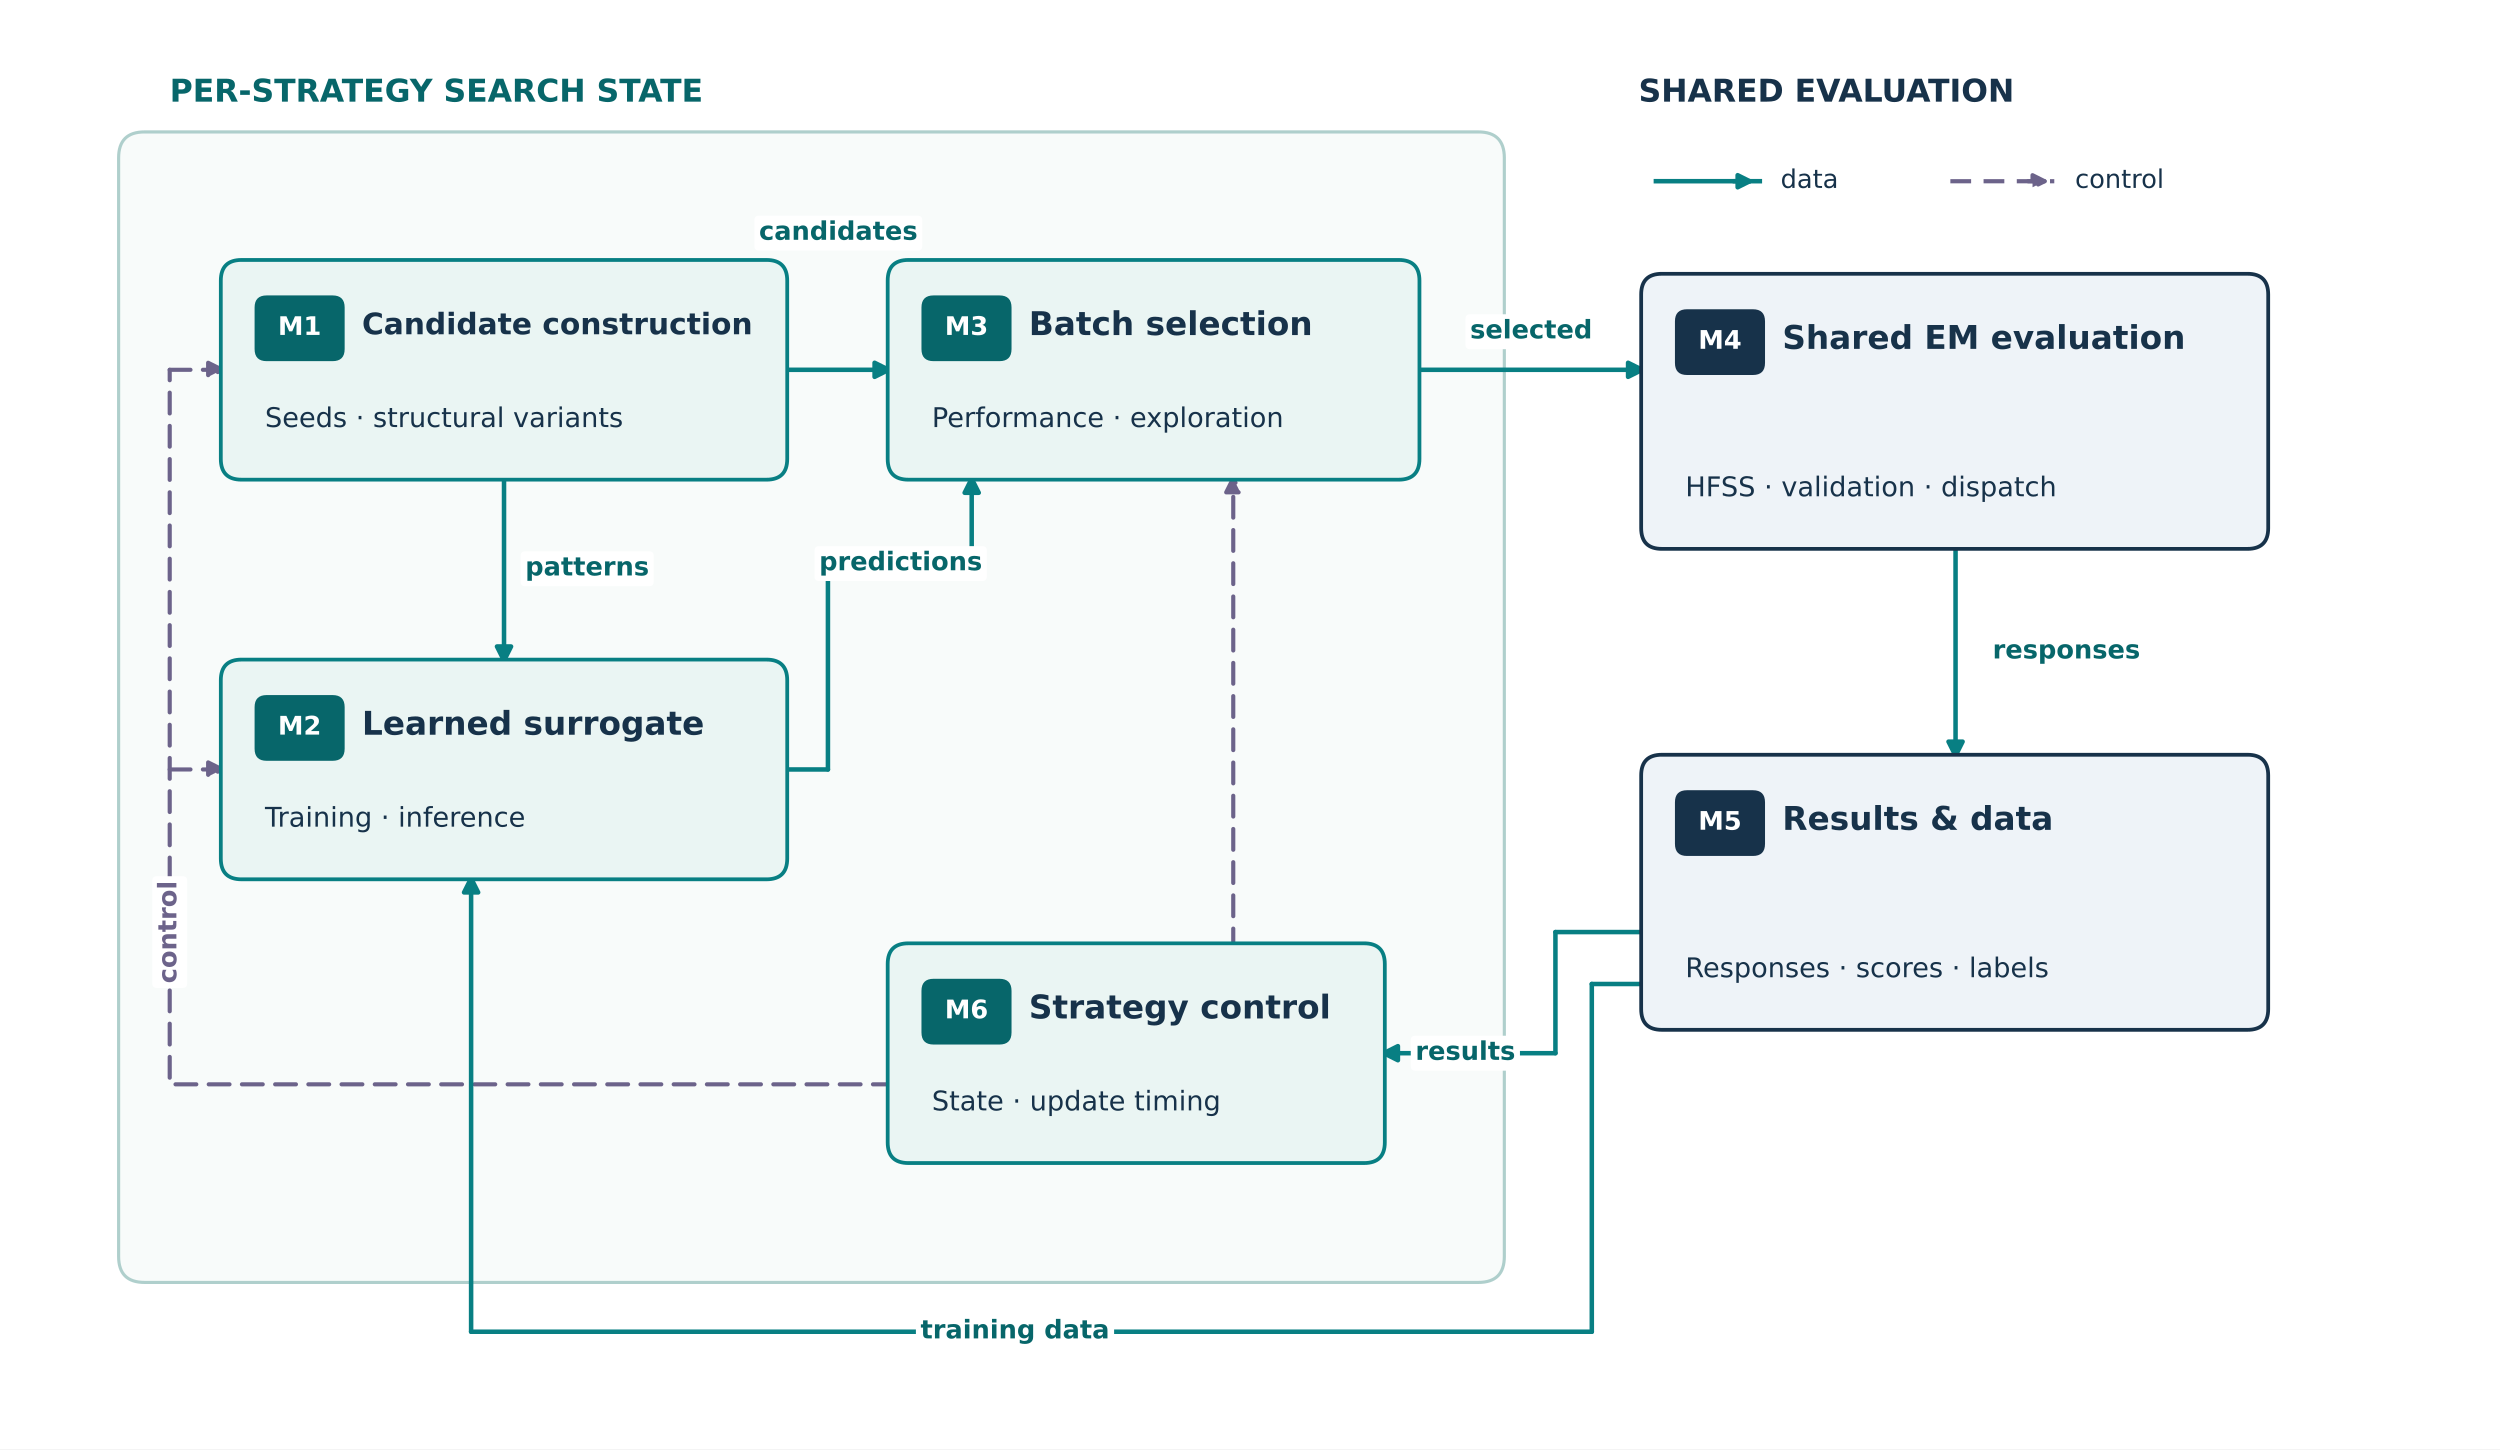
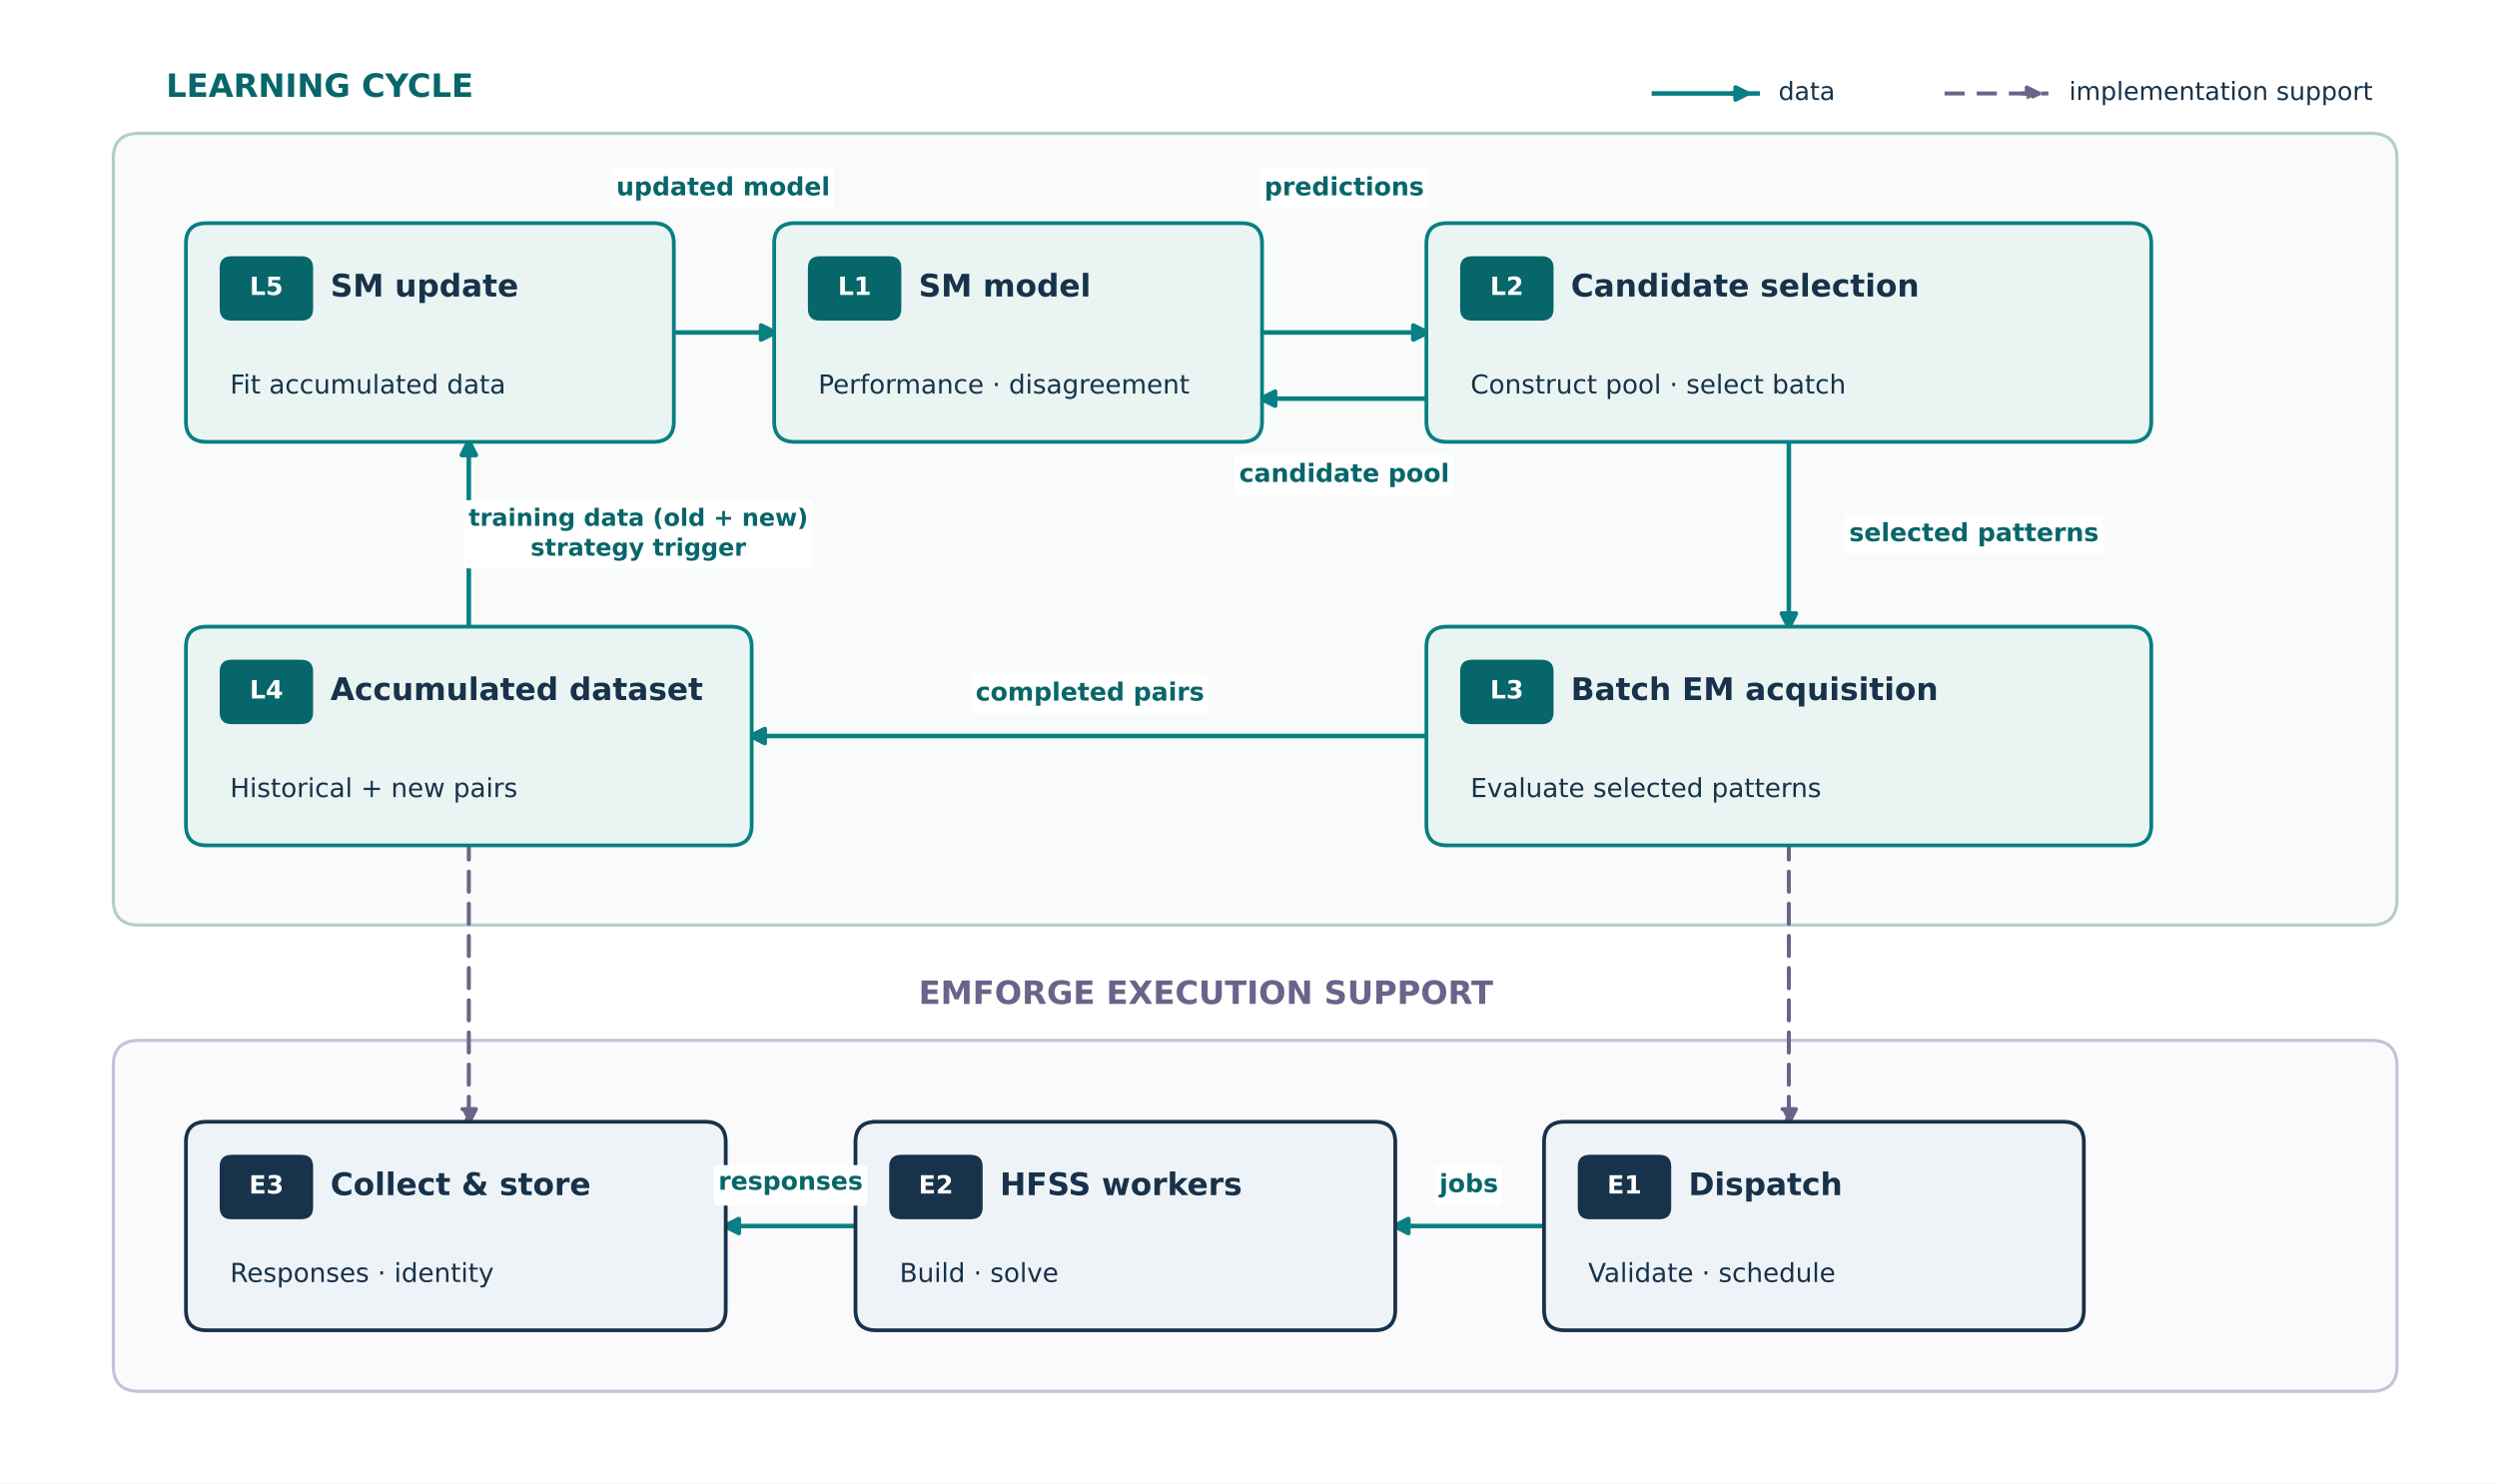
- <svg xmlns="http://www.w3.org/2000/svg" width="993.6pt" height="576pt" viewBox="0 0 993.6 576" version="1.1">
+ <svg xmlns="http://www.w3.org/2000/svg" width="993.6pt" height="590.4pt" viewBox="0 0 993.6 590.4" version="1.1">
  <defs>
    <style type="text/css">*{stroke-linejoin: round; stroke-linecap: butt}</style>
  </defs>
  <g id="figure_1">
    <g id="patch_1">
-       <path d="M 0 576 L 993.6 576 L 993.6 0 L 0 0 z " style="fill: #ffffff" />
+       <path d="M 0 590.4 L 993.6 590.4 L 993.6 0 L 0 0 z " style="fill: #ffffff" />
    </g>
    <g id="axes_1">
      <g id="patch_2">
-         <path d="M 57.469 509.686 L 587.555 509.686 Q 597.881 509.686 597.881 499.372 L 597.881 62.746 Q 597.881 52.432 587.555 52.432 L 57.469 52.432 Q 47.143 52.432 47.143 62.746 L 47.143 499.372 Q 47.143 509.686 57.469 509.686 z " clip-path="url(#pd29ddb6e83)" style="fill: #f8fbfa; stroke: #afcfcc; stroke-width: 1.25; stroke-linejoin: miter" />
+         <path d="M 55.404 368.157 L 943.469 368.157 Q 953.796 368.157 953.796 358.035 L 953.796 63.173 Q 953.796 53.052 943.469 53.052 L 55.404 53.052 Q 45.078 53.052 45.078 63.173 L 45.078 358.035 Q 45.078 368.157 55.404 368.157 z " clip-path="url(#p8c4c33e556)" style="fill: #f8fbfa; stroke: #afcfcc; stroke-width: 1.25; stroke-linejoin: miter" />
+       </g>
+       <g id="patch_3">
+         <path d="M 55.404 553.711 L 943.469 553.711 Q 953.796 553.711 953.796 543.59 L 953.796 424.16 Q 953.796 414.039 943.469 414.039 L 55.404 414.039 Q 45.078 414.039 45.078 424.16 L 45.078 543.59 Q 45.078 553.711 55.404 553.711 z " clip-path="url(#p8c4c33e556)" style="fill: #faf9fc; stroke: #c6c0d8; stroke-width: 1.25; stroke-linejoin: miter" />
+       </g>
+       <g id="patch_4">
+         <path d="M 689.032 37.195 Q 693.227 37.195 695.409 37.195 " clip-path="url(#p8c4c33e556)" style="fill: none; stroke: #087f83; stroke-width: 1.8; stroke-linecap: round" />
+         <path d="M 690.609 34.795 L 695.409 37.195 L 690.609 39.595 z " clip-path="url(#p8c4c33e556)" style="fill: #087f83; stroke: #087f83; stroke-width: 1.8; stroke-linecap: round" />
+       </g>
+       <g id="patch_5">
+         <path d="M 804.687 37.195 Q 808.882 37.195 811.288 37.195 " clip-path="url(#p8c4c33e556)" style="fill: none; stroke-dasharray: 8,4.8; stroke-dashoffset: 0; stroke: #6c638a; stroke-width: 1.6; stroke-linecap: round" />
+         <path d="M 806.488 34.795 L 811.288 37.195 L 806.488 39.595 z " clip-path="url(#p8c4c33e556)" style="fill: #6c638a; stroke-dasharray: 8,4.8; stroke-dashoffset: 0; stroke: #6c638a; stroke-width: 1.6; stroke-linecap: round" />
+       </g>
+       <g id="patch_6">
+         <path d="M 499.781 132.334 Q 534.89 132.334 567.987 132.334 " clip-path="url(#p8c4c33e556)" style="fill: none; stroke: #087f83; stroke-width: 1.8; stroke-linecap: round" />
+         <path d="M 562.387 129.534 L 567.987 132.334 L 562.387 135.134 z " clip-path="url(#p8c4c33e556)" style="fill: #087f83; stroke: #087f83; stroke-width: 1.8; stroke-linecap: round" />
+       </g>
+       <g id="patch_7">
+         <path d="M 570 158.649 Q 534.89 158.649 501.793 158.649 " clip-path="url(#p8c4c33e556)" style="fill: none; stroke: #087f83; stroke-width: 1.8; stroke-linecap: round" />
+         <path d="M 507.393 161.449 L 501.793 158.649 L 507.393 155.849 z " clip-path="url(#p8c4c33e556)" style="fill: #087f83; stroke: #087f83; stroke-width: 1.8; stroke-linecap: round" />
+       </g>
+       <g id="patch_8">
+         <path d="M 711.815 173.493 Q 711.815 212.628 711.815 249.751 " clip-path="url(#p8c4c33e556)" style="fill: none; stroke: #087f83; stroke-width: 1.8; stroke-linecap: round" />
+         <path d="M 714.615 244.151 L 711.815 249.751 L 709.015 244.151 z " clip-path="url(#p8c4c33e556)" style="fill: #087f83; stroke: #087f83; stroke-width: 1.8; stroke-linecap: round" />
+       </g>
+       <g id="patch_9">
+         <path d="M 570 292.923 Q 433.348 292.923 298.709 292.923 " clip-path="url(#p8c4c33e556)" style="fill: none; stroke: #087f83; stroke-width: 1.8; stroke-linecap: round" />
+         <path d="M 304.309 295.723 L 298.709 292.923 L 304.309 290.123 z " clip-path="url(#p8c4c33e556)" style="fill: #087f83; stroke: #087f83; stroke-width: 1.8; stroke-linecap: round" />
+       </g>
+       <g id="patch_10">
+         <path d="M 186.548 251.763 Q 186.548 212.628 186.548 175.506 " clip-path="url(#p8c4c33e556)" style="fill: none; stroke: #087f83; stroke-width: 1.8; stroke-linecap: round" />
+         <path d="M 183.748 181.106 L 186.548 175.506 L 189.348 181.106 z " clip-path="url(#p8c4c33e556)" style="fill: #087f83; stroke: #087f83; stroke-width: 1.8; stroke-linecap: round" />
+       </g>
+       <g id="patch_11">
+         <path d="M 265.717 132.334 Q 288.091 132.334 308.452 132.334 " clip-path="url(#p8c4c33e556)" style="fill: none; stroke: #087f83; stroke-width: 1.8; stroke-linecap: round" />
+         <path d="M 302.852 129.534 L 308.452 132.334 L 302.852 135.134 z " clip-path="url(#p8c4c33e556)" style="fill: #087f83; stroke: #087f83; stroke-width: 1.8; stroke-linecap: round" />
+       </g>
+       <g id="patch_12">
+         <path d="M 616.813 487.923 Q 584.801 487.923 554.802 487.923 " clip-path="url(#p8c4c33e556)" style="fill: none; stroke: #087f83; stroke-width: 1.8; stroke-linecap: round" />
+         <path d="M 560.402 490.723 L 554.802 487.923 L 560.402 485.123 z " clip-path="url(#p8c4c33e556)" style="fill: #087f83; stroke: #087f83; stroke-width: 1.8; stroke-linecap: round" />
+       </g>
+       <g id="patch_13">
+         <path d="M 342.82 487.923 Q 314.595 487.923 288.382 487.923 " clip-path="url(#p8c4c33e556)" style="fill: none; stroke: #087f83; stroke-width: 1.8; stroke-linecap: round" />
+         <path d="M 293.982 490.723 L 288.382 487.923 L 293.982 485.123 z " clip-path="url(#p8c4c33e556)" style="fill: #087f83; stroke: #087f83; stroke-width: 1.8; stroke-linecap: round" />
+       </g>
+       <g id="patch_14">
+         <path d="M 711.815 334.082 Q 711.815 391.435 711.815 446.999 " clip-path="url(#p8c4c33e556)" style="fill: none; stroke-dasharray: 8,4.8; stroke-dashoffset: 0; stroke: #6c638a; stroke-width: 1.6; stroke-linecap: round" />
+         <path d="M 714.615 441.399 L 711.815 446.999 L 709.015 441.399 z " clip-path="url(#p8c4c33e556)" style="fill: #6c638a; stroke-dasharray: 8,4.8; stroke-dashoffset: 0; stroke: #6c638a; stroke-width: 1.6; stroke-linecap: round" />
+       </g>
+       <g id="patch_15">
+         <path d="M 186.548 334.082 Q 186.548 391.435 186.548 446.999 " clip-path="url(#p8c4c33e556)" style="fill: none; stroke-dasharray: 8,4.8; stroke-dashoffset: 0; stroke: #6c638a; stroke-width: 1.6; stroke-linecap: round" />
+         <path d="M 189.348 441.399 L 186.548 446.999 L 183.748 441.399 z " clip-path="url(#p8c4c33e556)" style="fill: #6c638a; stroke-dasharray: 8,4.8; stroke-dashoffset: 0; stroke: #6c638a; stroke-width: 1.6; stroke-linecap: round" />
      </g>
      <g id="line2d_1">
-         <path d="M 355.212 430.956 L 67.451 430.956 L 67.451 146.977 " clip-path="url(#pd29ddb6e83)" style="fill: none; stroke-dasharray: 8.25,4.95; stroke-dashoffset: 0; stroke: #6c638a; stroke-width: 1.65; stroke-linecap: round" />
-       </g>
-       <g id="patch_3">
-         <path d="M 689.032 72.029 Q 693.227 72.029 695.409 72.029 " clip-path="url(#pd29ddb6e83)" style="fill: none; stroke: #087f83; stroke-width: 1.8; stroke-linecap: round" />
-         <path d="M 690.609 69.629 L 695.409 72.029 L 690.609 74.429 z " clip-path="url(#pd29ddb6e83)" style="fill: #087f83; stroke: #087f83; stroke-width: 1.8; stroke-linecap: round" />
-       </g>
-       <g id="patch_4">
-         <path d="M 806.063 72.029 Q 810.258 72.029 812.609 72.029 " clip-path="url(#pd29ddb6e83)" style="fill: none; stroke-dasharray: 8.25,4.95; stroke-dashoffset: 0; stroke: #6c638a; stroke-width: 1.65; stroke-linecap: round" />
-         <path d="M 807.809 69.629 L 812.609 72.029 L 807.809 74.429 z " clip-path="url(#pd29ddb6e83)" style="fill: #6c638a; stroke-dasharray: 8.25,4.95; stroke-dashoffset: 0; stroke: #6c638a; stroke-width: 1.65; stroke-linecap: round" />
-       </g>
-       <g id="patch_5">
-         <path d="M 310.465 146.977 Q 332.838 146.977 353.2 146.977 " clip-path="url(#pd29ddb6e83)" style="fill: none; stroke: #087f83; stroke-width: 1.8; stroke-linecap: round" />
-         <path d="M 347.6 144.177 L 353.2 146.977 L 347.6 149.777 z " clip-path="url(#pd29ddb6e83)" style="fill: #087f83; stroke: #087f83; stroke-width: 1.8; stroke-linecap: round" />
-       </g>
-       <g id="patch_6">
-         <path d="M 200.317 188.233 Q 200.317 226.395 200.317 262.544 " clip-path="url(#pd29ddb6e83)" style="fill: none; stroke: #087f83; stroke-width: 1.8; stroke-linecap: round" />
-         <path d="M 203.117 256.944 L 200.317 262.544 L 197.517 256.944 z " clip-path="url(#pd29ddb6e83)" style="fill: #087f83; stroke: #087f83; stroke-width: 1.8; stroke-linecap: round" />
+         <path d="M 658.118 37.195 L 699.423 37.195 " clip-path="url(#p8c4c33e556)" style="fill: none; stroke: #087f83; stroke-width: 1.8; stroke-linecap: square" />
      </g>
      <g id="line2d_2">
-         <path d="M 310.465 305.813 L 329.052 305.813 " clip-path="url(#pd29ddb6e83)" style="fill: none; stroke: #087f83; stroke-width: 1.8; stroke-linecap: round" />
-       </g>
-       <g id="line2d_3">
-         <path d="M 329.052 305.813 L 329.052 223.988 " clip-path="url(#pd29ddb6e83)" style="fill: none; stroke: #087f83; stroke-width: 1.8; stroke-linecap: round" />
-       </g>
-       <g id="line2d_4">
-         <path d="M 329.052 223.988 L 386.191 223.988 " clip-path="url(#pd29ddb6e83)" style="fill: none; stroke: #087f83; stroke-width: 1.8; stroke-linecap: round" />
-       </g>
-       <g id="patch_7">
-         <path d="M 386.191 223.988 Q 386.191 206.111 386.191 190.246 " clip-path="url(#pd29ddb6e83)" style="fill: none; stroke: #087f83; stroke-width: 1.8; stroke-linecap: round" />
-         <path d="M 383.391 195.846 L 386.191 190.246 L 388.991 195.846 z " clip-path="url(#pd29ddb6e83)" style="fill: #087f83; stroke: #087f83; stroke-width: 1.8; stroke-linecap: round" />
-       </g>
-       <g id="patch_8">
-         <path d="M 561.739 146.977 Q 608.207 146.977 652.663 146.977 " clip-path="url(#pd29ddb6e83)" style="fill: none; stroke: #087f83; stroke-width: 1.8; stroke-linecap: round" />
-         <path d="M 647.063 144.177 L 652.663 146.977 L 647.063 149.777 z " clip-path="url(#pd29ddb6e83)" style="fill: #087f83; stroke: #087f83; stroke-width: 1.8; stroke-linecap: round" />
-       </g>
-       <g id="patch_9">
-         <path d="M 777.215 215.737 Q 777.215 259.056 777.215 300.362 " clip-path="url(#pd29ddb6e83)" style="fill: none; stroke: #087f83; stroke-width: 1.8; stroke-linecap: round" />
-         <path d="M 780.015 294.762 L 777.215 300.362 L 774.415 294.762 z " clip-path="url(#pd29ddb6e83)" style="fill: #087f83; stroke: #087f83; stroke-width: 1.8; stroke-linecap: round" />
-       </g>
-       <g id="line2d_5">
-         <path d="M 654.676 370.447 L 618.19 370.447 " clip-path="url(#pd29ddb6e83)" style="fill: none; stroke: #087f83; stroke-width: 1.8; stroke-linecap: round" />
-       </g>
-       <g id="line2d_6">
-         <path d="M 618.19 370.447 L 618.19 418.579 " clip-path="url(#pd29ddb6e83)" style="fill: none; stroke: #087f83; stroke-width: 1.8; stroke-linecap: round" />
-       </g>
-       <g id="patch_10">
-         <path d="M 618.19 418.579 Q 583.08 418.579 549.983 418.579 " clip-path="url(#pd29ddb6e83)" style="fill: none; stroke: #087f83; stroke-width: 1.8; stroke-linecap: round" />
-         <path d="M 555.583 421.379 L 549.983 418.579 L 555.583 415.779 z " clip-path="url(#pd29ddb6e83)" style="fill: #087f83; stroke: #087f83; stroke-width: 1.8; stroke-linecap: round" />
-       </g>
-       <g id="line2d_7">
-         <path d="M 654.676 391.075 L 632.646 391.075 " clip-path="url(#pd29ddb6e83)" style="fill: none; stroke: #087f83; stroke-width: 1.8; stroke-linecap: round" />
-       </g>
-       <g id="line2d_8">
-         <path d="M 632.646 391.075 L 632.646 529.283 " clip-path="url(#pd29ddb6e83)" style="fill: none; stroke: #087f83; stroke-width: 1.8; stroke-linecap: round" />
-       </g>
-       <g id="line2d_9">
-         <path d="M 632.646 529.283 L 187.237 529.283 " clip-path="url(#pd29ddb6e83)" style="fill: none; stroke: #087f83; stroke-width: 1.8; stroke-linecap: round" />
-       </g>
-       <g id="patch_11">
-         <path d="M 187.237 529.283 Q 187.237 438.176 187.237 349.081 " clip-path="url(#pd29ddb6e83)" style="fill: none; stroke: #087f83; stroke-width: 1.8; stroke-linecap: round" />
-         <path d="M 184.437 354.681 L 187.237 349.081 L 190.037 354.681 z " clip-path="url(#pd29ddb6e83)" style="fill: #087f83; stroke: #087f83; stroke-width: 1.8; stroke-linecap: round" />
-       </g>
-       <g id="patch_12">
-         <path d="M 67.451 146.977 Q 78.81 146.977 88.324 146.977 " clip-path="url(#pd29ddb6e83)" style="fill: none; stroke-dasharray: 8.25,4.95; stroke-dashoffset: 0; stroke: #6c638a; stroke-width: 1.65; stroke-linecap: round" />
-         <path d="M 82.724 144.177 L 88.324 146.977 L 82.724 149.777 z " clip-path="url(#pd29ddb6e83)" style="fill: #6c638a; stroke-dasharray: 8.25,4.95; stroke-dashoffset: 0; stroke: #6c638a; stroke-width: 1.65; stroke-linecap: round" />
-       </g>
-       <g id="patch_13">
-         <path d="M 67.451 305.813 Q 78.81 305.813 88.324 305.813 " clip-path="url(#pd29ddb6e83)" style="fill: none; stroke-dasharray: 8.25,4.95; stroke-dashoffset: 0; stroke: #6c638a; stroke-width: 1.65; stroke-linecap: round" />
-         <path d="M 82.724 303.013 L 88.324 305.813 L 82.724 308.613 z " clip-path="url(#pd29ddb6e83)" style="fill: #6c638a; stroke-dasharray: 8.25,4.95; stroke-dashoffset: 0; stroke: #6c638a; stroke-width: 1.65; stroke-linecap: round" />
-       </g>
-       <g id="patch_14">
-         <path d="M 490.143 377.323 Q 490.143 282.778 490.143 190.078 " clip-path="url(#pd29ddb6e83)" style="fill: none; stroke-dasharray: 8.25,4.95; stroke-dashoffset: 0; stroke: #6c638a; stroke-width: 1.65; stroke-linecap: round" />
-         <path d="M 487.343 195.678 L 490.143 190.078 L 492.943 195.678 z " clip-path="url(#pd29ddb6e83)" style="fill: #6c638a; stroke-dasharray: 8.25,4.95; stroke-dashoffset: 0; stroke: #6c638a; stroke-width: 1.65; stroke-linecap: round" />
-       </g>
-       <g id="line2d_10">
-         <path d="M 658.118 72.029 L 699.423 72.029 " clip-path="url(#pd29ddb6e83)" style="fill: none; stroke: #087f83; stroke-width: 1.8; stroke-linecap: square" />
-       </g>
-       <g id="line2d_11">
-         <path d="M 775.15 72.029 L 816.455 72.029 " clip-path="url(#pd29ddb6e83)" style="fill: none; stroke-dasharray: 8.25,4.95; stroke-dashoffset: 0; stroke: #6c638a; stroke-width: 1.65" />
+         <path d="M 773.773 37.195 L 815.078 37.195 " clip-path="url(#p8c4c33e556)" style="fill: none; stroke-dasharray: 8,4.8; stroke-dashoffset: 0; stroke: #6c638a; stroke-width: 1.6" />
      </g>
      <g id="text_1">
-         <text style="font-weight: 700; font-size: 12.5px; font-family: 'DejaVu Sans'; text-anchor: start; fill: #07666a" x="67.451" y="40.399" transform="rotate(-0 67.45125 40.3992)">PER-STRATEGY SEARCH STATE</text>
+         <text style="font-weight: 700; font-size: 12.8px; font-family: 'DejaVu Sans'; text-anchor: start; fill: #07666a" x="66.074" y="38.545" transform="rotate(-0 66.0744 38.54469)">LEARNING CYCLE</text>
+       </g>
+       <g id="patch_16">
+         <path d="M 82.252 175.855 L 259.865 175.855 Q 268.127 175.855 268.127 167.758 L 268.127 96.91 Q 268.127 88.813 259.865 88.813 L 82.252 88.813 Q 73.991 88.813 73.991 96.91 L 73.991 167.758 Q 73.991 175.855 82.252 175.855 z " clip-path="url(#p8c4c33e556)" style="fill: #eaf5f3; stroke: #087f83; stroke-width: 1.5; stroke-linejoin: miter" />
+       </g>
+       <g id="patch_17">
+         <path d="M 316.316 175.855 L 493.929 175.855 Q 502.19 175.855 502.19 167.758 L 502.19 96.91 Q 502.19 88.813 493.929 88.813 L 316.316 88.813 Q 308.055 88.813 308.055 96.91 L 308.055 167.758 Q 308.055 175.855 316.316 175.855 z " clip-path="url(#p8c4c33e556)" style="fill: #eaf5f3; stroke: #087f83; stroke-width: 1.5; stroke-linejoin: miter" />
+       </g>
+       <g id="patch_18">
+         <path d="M 575.852 175.855 L 847.779 175.855 Q 856.04 175.855 856.04 167.758 L 856.04 96.91 Q 856.04 88.813 847.779 88.813 L 575.852 88.813 Q 567.59 88.813 567.59 96.91 L 567.59 167.758 Q 567.59 175.855 575.852 175.855 z " clip-path="url(#p8c4c33e556)" style="fill: #eaf5f3; stroke: #087f83; stroke-width: 1.5; stroke-linejoin: miter" />
+       </g>
+       <g id="patch_19">
+         <path d="M 575.852 336.444 L 847.779 336.444 Q 856.04 336.444 856.04 328.347 L 856.04 257.499 Q 856.04 249.402 847.779 249.402 L 575.852 249.402 Q 567.59 249.402 567.59 257.499 L 567.59 328.347 Q 567.59 336.444 575.852 336.444 z " clip-path="url(#p8c4c33e556)" style="fill: #eaf5f3; stroke: #087f83; stroke-width: 1.5; stroke-linejoin: miter" />
+       </g>
+       <g id="patch_20">
+         <path d="M 82.252 336.444 L 290.844 336.444 Q 299.106 336.444 299.106 328.347 L 299.106 257.499 Q 299.106 249.402 290.844 249.402 L 82.252 249.402 Q 73.991 249.402 73.991 257.499 L 73.991 328.347 Q 73.991 336.444 82.252 336.444 z " clip-path="url(#p8c4c33e556)" style="fill: #eaf5f3; stroke: #087f83; stroke-width: 1.5; stroke-linejoin: miter" />
      </g>
      <g id="text_2">
-         <text style="font-weight: 700; font-size: 12.5px; font-family: 'DejaVu Sans'; text-anchor: start; fill: #17324a" x="651.234" y="40.399" transform="rotate(-0 651.2338 40.3992)">SHARED EVALUATION</text>
-       </g>
-       <g id="patch_15">
-         <path d="M 96.021 190.64 L 304.613 190.64 Q 312.874 190.64 312.874 182.389 L 312.874 111.566 Q 312.874 103.315 304.613 103.315 L 96.021 103.315 Q 87.76 103.315 87.76 111.566 L 87.76 182.389 Q 87.76 190.64 96.021 190.64 z " clip-path="url(#pd29ddb6e83)" style="fill: #eaf5f3; stroke: #087f83; stroke-width: 1.5; stroke-linejoin: miter" />
-       </g>
-       <g id="patch_16">
-         <path d="M 96.021 349.475 L 304.613 349.475 Q 312.874 349.475 312.874 341.224 L 312.874 270.401 Q 312.874 262.15 304.613 262.15 L 96.021 262.15 Q 87.76 262.15 87.76 270.401 L 87.76 341.224 Q 87.76 349.475 96.021 349.475 z " clip-path="url(#pd29ddb6e83)" style="fill: #eaf5f3; stroke: #087f83; stroke-width: 1.5; stroke-linejoin: miter" />
-       </g>
-       <g id="patch_17">
-         <path d="M 361.064 190.64 L 555.887 190.64 Q 564.148 190.64 564.148 182.389 L 564.148 111.566 Q 564.148 103.315 555.887 103.315 L 361.064 103.315 Q 352.803 103.315 352.803 111.566 L 352.803 182.389 Q 352.803 190.64 361.064 190.64 z " clip-path="url(#pd29ddb6e83)" style="fill: #eaf5f3; stroke: #087f83; stroke-width: 1.5; stroke-linejoin: miter" />
-       </g>
-       <g id="patch_18">
-         <path d="M 361.064 462.242 L 542.119 462.242 Q 550.38 462.242 550.38 453.991 L 550.38 383.168 Q 550.38 374.917 542.119 374.917 L 361.064 374.917 Q 352.803 374.917 352.803 383.168 L 352.803 453.991 Q 352.803 462.242 361.064 462.242 z " clip-path="url(#pd29ddb6e83)" style="fill: #eaf5f3; stroke: #087f83; stroke-width: 1.5; stroke-linejoin: miter" />
-       </g>
-       <g id="patch_19">
-         <path d="M 660.528 218.144 L 893.214 218.144 Q 901.476 218.144 901.476 209.893 L 901.476 117.067 Q 901.476 108.815 893.214 108.815 L 660.528 108.815 Q 652.266 108.815 652.266 117.067 L 652.266 209.893 Q 652.266 218.144 660.528 218.144 z " clip-path="url(#pd29ddb6e83)" style="fill: #eef3f8; stroke: #17324a; stroke-width: 1.5; stroke-linejoin: miter" />
-       </g>
-       <g id="patch_20">
-         <path d="M 660.528 409.297 L 893.214 409.297 Q 901.476 409.297 901.476 401.045 L 901.476 308.219 Q 901.476 299.968 893.214 299.968 L 660.528 299.968 Q 652.266 299.968 652.266 308.219 L 652.266 401.045 Q 652.266 409.297 660.528 409.297 z " clip-path="url(#pd29ddb6e83)" style="fill: #eef3f8; stroke: #17324a; stroke-width: 1.5; stroke-linejoin: miter" />
+         <text style="font-weight: 700; font-size: 12.8px; font-family: 'DejaVu Sans'; text-anchor: start; fill: #6c638a" x="365.538" y="399.532" transform="rotate(-0 365.5383 399.5321)">EMFORGE EXECUTION SUPPORT</text>
+       </g>
+       <g id="patch_21">
+         <path d="M 622.664 529.42 L 820.93 529.42 Q 829.191 529.42 829.191 521.323 L 829.191 454.524 Q 829.191 446.427 820.93 446.427 L 622.664 446.427 Q 614.403 446.427 614.403 454.524 L 614.403 521.323 Q 614.403 529.42 622.664 529.42 z " clip-path="url(#p8c4c33e556)" style="fill: #eef3f8; stroke: #17324a; stroke-width: 1.5; stroke-linejoin: miter" />
+       </g>
+       <g id="patch_22">
+         <path d="M 348.672 529.42 L 546.938 529.42 Q 555.199 529.42 555.199 521.323 L 555.199 454.524 Q 555.199 446.427 546.938 446.427 L 348.672 446.427 Q 340.411 446.427 340.411 454.524 L 340.411 521.323 Q 340.411 529.42 348.672 529.42 z " clip-path="url(#p8c4c33e556)" style="fill: #eef3f8; stroke: #17324a; stroke-width: 1.5; stroke-linejoin: miter" />
+       </g>
+       <g id="patch_23">
+         <path d="M 82.252 529.42 L 280.518 529.42 Q 288.779 529.42 288.779 521.323 L 288.779 454.524 Q 288.779 446.427 280.518 446.427 L 82.252 446.427 Q 73.991 446.427 73.991 454.524 L 73.991 521.323 Q 73.991 529.42 82.252 529.42 z " clip-path="url(#p8c4c33e556)" style="fill: #eef3f8; stroke: #17324a; stroke-width: 1.5; stroke-linejoin: miter" />
      </g>
      <g id="text_3">
-         <text style="font-size: 10.2px; font-family: 'DejaVu Sans'; text-anchor: start; fill: #17324a" x="707.685" y="74.679" transform="rotate(-0 707.6845 74.67881)">data</text>
+         <text style="font-size: 10px; font-family: 'DejaVu Sans'; text-anchor: start; fill: #17324a" x="707.685" y="39.793" transform="rotate(-0 707.6845 39.79325)">data</text>
      </g>
      <g id="text_4">
-         <text style="font-size: 10.2px; font-family: 'DejaVu Sans'; text-anchor: start; fill: #17324a" x="824.716" y="74.679" transform="rotate(-0 824.7164 74.67881)">control</text>
-       </g>
-       <g id="patch_21">
-         <path d="M 106.003 143.539 L 132.163 143.539 Q 136.982 143.539 136.982 138.726 L 136.982 122.224 Q 136.982 117.41 132.163 117.41 L 106.003 117.41 Q 101.184 117.41 101.184 122.224 L 101.184 138.726 Q 101.184 143.539 106.003 143.539 z " clip-path="url(#pd29ddb6e83)" style="fill: #07666a" />
-       </g>
-       <g id="patch_22">
-         <path d="M 106.003 302.375 L 132.163 302.375 Q 136.982 302.375 136.982 297.562 L 136.982 281.059 Q 136.982 276.246 132.163 276.246 L 106.003 276.246 Q 101.184 276.246 101.184 281.059 L 101.184 297.562 Q 101.184 302.375 106.003 302.375 z " clip-path="url(#pd29ddb6e83)" style="fill: #07666a" />
-       </g>
-       <g id="patch_23">
-         <path d="M 371.046 143.539 L 397.206 143.539 Q 402.025 143.539 402.025 138.726 L 402.025 122.224 Q 402.025 117.41 397.206 117.41 L 371.046 117.41 Q 366.227 117.41 366.227 122.224 L 366.227 138.726 Q 366.227 143.539 371.046 143.539 z " clip-path="url(#pd29ddb6e83)" style="fill: #07666a" />
+         <text style="font-size: 10px; font-family: 'DejaVu Sans'; text-anchor: start; fill: #17324a" x="823.34" y="39.793" transform="rotate(-0 823.3395 39.79325)">implementation support</text>
      </g>
      <g id="patch_24">
-         <path d="M 371.046 415.141 L 397.206 415.141 Q 402.025 415.141 402.025 410.328 L 402.025 393.826 Q 402.025 389.012 397.206 389.012 L 371.046 389.012 Q 366.227 389.012 366.227 393.826 L 366.227 410.328 Q 366.227 415.141 371.046 415.141 z " clip-path="url(#pd29ddb6e83)" style="fill: #07666a" />
+         <path d="M 92.234 127.611 L 119.771 127.611 Q 124.59 127.611 124.59 122.888 L 124.59 106.694 Q 124.59 101.971 119.771 101.971 L 92.234 101.971 Q 87.416 101.971 87.416 106.694 L 87.416 122.888 Q 87.416 127.611 92.234 127.611 z " clip-path="url(#p8c4c33e556)" style="fill: #07666a" />
      </g>
      <g id="patch_25">
-         <path d="M 670.51 149.04 L 696.67 149.04 Q 701.489 149.04 701.489 144.227 L 701.489 127.724 Q 701.489 122.911 696.67 122.911 L 670.51 122.911 Q 665.691 122.911 665.691 127.724 L 665.691 144.227 Q 665.691 149.04 670.51 149.04 z " clip-path="url(#pd29ddb6e83)" style="fill: #17324a" />
+         <path d="M 326.298 127.611 L 353.835 127.611 Q 358.654 127.611 358.654 122.888 L 358.654 106.694 Q 358.654 101.971 353.835 101.971 L 326.298 101.971 Q 321.479 101.971 321.479 106.694 L 321.479 122.888 Q 321.479 127.611 326.298 127.611 z " clip-path="url(#p8c4c33e556)" style="fill: #07666a" />
      </g>
      <g id="patch_26">
-         <path d="M 670.51 340.193 L 696.67 340.193 Q 701.489 340.193 701.489 335.38 L 701.489 318.877 Q 701.489 314.064 696.67 314.064 L 670.51 314.064 Q 665.691 314.064 665.691 318.877 L 665.691 335.38 Q 665.691 340.193 670.51 340.193 z " clip-path="url(#pd29ddb6e83)" style="fill: #17324a" />
+         <path d="M 585.834 127.611 L 613.371 127.611 Q 618.19 127.611 618.19 122.888 L 618.19 106.694 Q 618.19 101.971 613.371 101.971 L 585.834 101.971 Q 581.015 101.971 581.015 106.694 L 581.015 122.888 Q 581.015 127.611 585.834 127.611 z " clip-path="url(#p8c4c33e556)" style="fill: #07666a" />
+       </g>
+       <g id="patch_27">
+         <path d="M 585.834 288.2 L 613.371 288.2 Q 618.19 288.2 618.19 283.476 L 618.19 267.283 Q 618.19 262.559 613.371 262.559 L 585.834 262.559 Q 581.015 262.559 581.015 267.283 L 581.015 283.476 Q 581.015 288.2 585.834 288.2 z " clip-path="url(#p8c4c33e556)" style="fill: #07666a" />
+       </g>
+       <g id="patch_28">
+         <path d="M 92.234 288.2 L 119.771 288.2 Q 124.59 288.2 124.59 283.476 L 124.59 267.283 Q 124.59 262.559 119.771 262.559 L 92.234 262.559 Q 87.416 262.559 87.416 267.283 L 87.416 283.476 Q 87.416 288.2 92.234 288.2 z " clip-path="url(#p8c4c33e556)" style="fill: #07666a" />
+       </g>
+       <g id="patch_29">
+         <path d="M 632.646 485.224 L 660.183 485.224 Q 665.002 485.224 665.002 480.501 L 665.002 464.307 Q 665.002 459.584 660.183 459.584 L 632.646 459.584 Q 627.827 459.584 627.827 464.307 L 627.827 480.501 Q 627.827 485.224 632.646 485.224 z " clip-path="url(#p8c4c33e556)" style="fill: #17324a" />
+       </g>
+       <g id="patch_30">
+         <path d="M 358.654 485.224 L 386.191 485.224 Q 391.01 485.224 391.01 480.501 L 391.01 464.307 Q 391.01 459.584 386.191 459.584 L 358.654 459.584 Q 353.835 459.584 353.835 464.307 L 353.835 480.501 Q 353.835 485.224 358.654 485.224 z " clip-path="url(#p8c4c33e556)" style="fill: #17324a" />
+       </g>
+       <g id="patch_31">
+         <path d="M 92.234 485.224 L 119.771 485.224 Q 124.59 485.224 124.59 480.501 L 124.59 464.307 Q 124.59 459.584 119.771 459.584 L 92.234 459.584 Q 87.416 459.584 87.416 464.307 L 87.416 480.501 Q 87.416 485.224 92.234 485.224 z " clip-path="url(#p8c4c33e556)" style="fill: #17324a" />
      </g>
      <g id="text_5">
-         <text style="font-weight: 700; font-size: 10.2px; font-family: 'DejaVu Sans'; text-anchor: middle; fill: #ffffff" x="119.083" y="133.124" transform="rotate(-0 119.083 133.1244)">M1</text>
+         <text style="font-weight: 700; font-size: 10px; font-family: 'DejaVu Sans'; text-anchor: middle; fill: #ffffff" x="106.003" y="117.388" transform="rotate(-0 106.0029 117.3883)">L5</text>
      </g>
      <g id="text_6">
-         <text style="font-weight: 700; font-size: 11.8px; font-family: 'DejaVu Sans'; text-anchor: start; fill: #17324a" x="143.866" y="132.853" transform="rotate(-0 143.8662 132.8529)">Candidate construction</text>
+         <text style="font-weight: 700; font-size: 12.4px; font-family: 'DejaVu Sans'; text-anchor: start; fill: #17324a" x="131.475" y="118.012" transform="rotate(-0 131.4746 118.0122)">SM update</text>
      </g>
      <g id="text_7">
-         <text style="font-size: 10.8px; font-family: 'DejaVu Sans'; text-anchor: start; fill: #17324a" x="105.315" y="169.723" transform="rotate(-0 105.3145 169.7235)">Seeds · structural variants</text>
+         <text style="font-size: 10.4px; font-family: 'DejaVu Sans'; text-anchor: start; fill: #17324a" x="91.546" y="156.628" transform="rotate(-0 91.54605 156.6277)">Fit accumulated data</text>
      </g>
      <g id="text_8">
-         <text style="font-weight: 700; font-size: 10.2px; font-family: 'DejaVu Sans'; text-anchor: middle; fill: #ffffff" x="119.083" y="291.96" transform="rotate(-0 119.083 291.96)">M2</text>
+         <text style="font-weight: 700; font-size: 10px; font-family: 'DejaVu Sans'; text-anchor: middle; fill: #ffffff" x="340.067" y="117.388" transform="rotate(-0 340.0667 117.3883)">L1</text>
      </g>
      <g id="text_9">
-         <text style="font-weight: 700; font-size: 13px; font-family: 'DejaVu Sans'; text-anchor: start; fill: #17324a" x="143.866" y="292" transform="rotate(-0 143.8662 292.0003)">Learned surrogate</text>
+         <text style="font-weight: 700; font-size: 12.4px; font-family: 'DejaVu Sans'; text-anchor: start; fill: #17324a" x="365.538" y="118.012" transform="rotate(-0 365.5383 118.0122)">SM model</text>
      </g>
      <g id="text_10">
-         <text style="font-size: 10.8px; font-family: 'DejaVu Sans'; text-anchor: start; fill: #17324a" x="105.315" y="328.559" transform="rotate(-0 105.3145 328.5591)">Training · inference</text>
+         <text style="font-size: 10.4px; font-family: 'DejaVu Sans'; text-anchor: start; fill: #17324a" x="325.61" y="156.628" transform="rotate(-0 325.6098 156.6277)">Performance · disagreement</text>
      </g>
      <g id="text_11">
-         <text style="font-weight: 700; font-size: 10.2px; font-family: 'DejaVu Sans'; text-anchor: middle; fill: #ffffff" x="384.126" y="133.124" transform="rotate(-0 384.1258 133.1244)">M3</text>
+         <text style="font-weight: 700; font-size: 10px; font-family: 'DejaVu Sans'; text-anchor: middle; fill: #ffffff" x="599.602" y="117.388" transform="rotate(-0 599.6021 117.3883)">L2</text>
      </g>
      <g id="text_12">
-         <text style="font-weight: 700; font-size: 13px; font-family: 'DejaVu Sans'; text-anchor: start; fill: #17324a" x="408.909" y="133.165" transform="rotate(-0 408.909 133.1647)">Batch selection</text>
+         <text style="font-weight: 700; font-size: 12.4px; font-family: 'DejaVu Sans'; text-anchor: start; fill: #17324a" x="625.074" y="118.012" transform="rotate(-0 625.0738 118.0122)">Candidate selection</text>
      </g>
      <g id="text_13">
-         <text style="font-size: 10.8px; font-family: 'DejaVu Sans'; text-anchor: start; fill: #17324a" x="370.357" y="169.723" transform="rotate(-0 370.3573 169.7235)">Performance · exploration</text>
+         <text style="font-size: 10.4px; font-family: 'DejaVu Sans'; text-anchor: start; fill: #17324a" x="585.145" y="156.628" transform="rotate(-0 585.1452 156.6277)">Construct pool · select batch</text>
      </g>
      <g id="text_14">
-         <text style="font-weight: 700; font-size: 10.2px; font-family: 'DejaVu Sans'; text-anchor: middle; fill: #ffffff" x="384.126" y="404.726" transform="rotate(-0 384.1258 404.7264)">M6</text>
+         <text style="font-weight: 700; font-size: 10px; font-family: 'DejaVu Sans'; text-anchor: middle; fill: #ffffff" x="599.602" y="277.977" transform="rotate(-0 599.6021 277.9771)">L3</text>
      </g>
      <g id="text_15">
-         <text style="font-weight: 700; font-size: 13px; font-family: 'DejaVu Sans'; text-anchor: start; fill: #17324a" x="408.909" y="404.767" transform="rotate(-0 408.909 404.7667)">Strategy control</text>
+         <text style="font-weight: 700; font-size: 12.4px; font-family: 'DejaVu Sans'; text-anchor: start; fill: #17324a" x="625.074" y="278.601" transform="rotate(-0 625.0738 278.601)">Batch EM acquisition</text>
      </g>
      <g id="text_16">
-         <text style="font-size: 10.8px; font-family: 'DejaVu Sans'; text-anchor: start; fill: #17324a" x="370.357" y="441.325" transform="rotate(-0 370.3573 441.3255)">State · update timing</text>
+         <text style="font-size: 10.4px; font-family: 'DejaVu Sans'; text-anchor: start; fill: #17324a" x="585.145" y="317.216" transform="rotate(-0 585.1452 317.2165)">Evaluate selected patterns</text>
      </g>
      <g id="text_17">
-         <text style="font-weight: 700; font-size: 10.2px; font-family: 'DejaVu Sans'; text-anchor: middle; fill: #ffffff" x="683.59" y="138.625" transform="rotate(-0 683.5897 138.6252)">M4</text>
+         <text style="font-weight: 700; font-size: 10px; font-family: 'DejaVu Sans'; text-anchor: middle; fill: #ffffff" x="106.003" y="277.977" transform="rotate(-0 106.0029 277.9771)">L4</text>
      </g>
      <g id="text_18">
-         <text style="font-weight: 700; font-size: 13px; font-family: 'DejaVu Sans'; text-anchor: start; fill: #17324a" x="708.373" y="138.665" transform="rotate(-0 708.3729 138.6655)">Shared EM evaluation</text>
+         <text style="font-weight: 700; font-size: 12.4px; font-family: 'DejaVu Sans'; text-anchor: start; fill: #17324a" x="131.475" y="278.601" transform="rotate(-0 131.4746 278.601)">Accumulated dataset</text>
      </g>
      <g id="text_19">
-         <text style="font-size: 10.8px; font-family: 'DejaVu Sans'; text-anchor: start; fill: #17324a" x="669.821" y="197.227" transform="rotate(-0 669.8212 197.2275)">HFSS · validation · dispatch</text>
+         <text style="font-size: 10.4px; font-family: 'DejaVu Sans'; text-anchor: start; fill: #17324a" x="91.546" y="317.216" transform="rotate(-0 91.54605 317.2165)">Historical + new pairs</text>
      </g>
      <g id="text_20">
-         <text style="font-weight: 700; font-size: 10.2px; font-family: 'DejaVu Sans'; text-anchor: middle; fill: #ffffff" x="683.59" y="329.778" transform="rotate(-0 683.5897 329.778)">M5</text>
+         <text style="font-weight: 700; font-size: 10px; font-family: 'DejaVu Sans'; text-anchor: middle; fill: #ffffff" x="646.415" y="475.002" transform="rotate(-0 646.4149 475.002)">E1</text>
      </g>
      <g id="text_21">
-         <text style="font-weight: 700; font-size: 13px; font-family: 'DejaVu Sans'; text-anchor: start; fill: #17324a" x="708.373" y="329.818" transform="rotate(-0 708.3729 329.8183)">Results &amp; data</text>
+         <text style="font-weight: 700; font-size: 12.4px; font-family: 'DejaVu Sans'; text-anchor: start; fill: #17324a" x="671.887" y="475.626" transform="rotate(-0 671.8865 475.6259)">Dispatch</text>
      </g>
      <g id="text_22">
-         <text style="font-size: 10.8px; font-family: 'DejaVu Sans'; text-anchor: start; fill: #17324a" x="669.821" y="388.38" transform="rotate(-0 669.8212 388.3803)">Responses · scores · labels</text>
+         <text style="font-size: 10.4px; font-family: 'DejaVu Sans'; text-anchor: start; fill: #17324a" x="631.958" y="510.193" transform="rotate(-0 631.958 510.1929)">Validate · schedule</text>
      </g>
      <g id="text_23">
-         <g id="patch_27">
-           <path d="M 301.664 99.593 L 364.701 99.593 Q 366.537 99.593 366.537 97.757 L 366.537 87.556 Q 366.537 85.72 364.701 85.72 L 301.664 85.72 Q 299.828 85.72 299.828 87.556 L 299.828 97.757 Q 299.828 99.593 301.664 99.593 z " style="fill: #ffffff" />
-         </g>
-         <text style="font-weight: 700; font-size: 10.2px; font-family: 'DejaVu Sans'; text-anchor: middle; fill: #07666a" x="333.182" y="95.307" transform="rotate(-0 333.1825 95.30681)">candidates</text>
+         <text style="font-weight: 700; font-size: 10px; font-family: 'DejaVu Sans'; text-anchor: middle; fill: #ffffff" x="372.423" y="475.002" transform="rotate(-0 372.4226 475.002)">E2</text>
      </g>
      <g id="text_24">
-         <g id="patch_28">
-           <path d="M 208.754 232.987 L 257.969 232.987 Q 259.805 232.987 259.805 231.151 L 259.805 220.951 Q 259.805 219.115 257.969 219.115 L 208.754 219.115 Q 206.918 219.115 206.918 220.951 L 206.918 231.151 Q 206.918 232.987 208.754 232.987 z " style="fill: #ffffff" />
-         </g>
-         <text style="font-weight: 700; font-size: 10.2px; font-family: 'DejaVu Sans'; text-anchor: middle; fill: #07666a" x="233.361" y="228.701" transform="rotate(-0 233.3612 228.7008)">patterns</text>
+         <text style="font-weight: 700; font-size: 12.4px; font-family: 'DejaVu Sans'; text-anchor: start; fill: #17324a" x="397.894" y="475.626" transform="rotate(-0 397.8942 475.6259)">HFSS workers</text>
      </g>
      <g id="text_25">
-         <g id="patch_29">
-           <path d="M 325.563 230.925 L 390.368 230.925 Q 392.204 230.925 392.204 229.089 L 392.204 218.888 Q 392.204 217.052 390.368 217.052 L 325.563 217.052 Q 323.727 217.052 323.727 218.888 L 323.727 229.089 Q 323.727 230.925 325.563 230.925 z " style="fill: #ffffff" />
-         </g>
-         <text style="font-weight: 700; font-size: 10.2px; font-family: 'DejaVu Sans'; text-anchor: middle; fill: #07666a" x="357.966" y="226.638" transform="rotate(-0 357.9657 226.6384)">predictions</text>
+         <text style="font-size: 10.4px; font-family: 'DejaVu Sans'; text-anchor: start; fill: #17324a" x="357.966" y="510.193" transform="rotate(-0 357.9657 510.1929)">Build · solve</text>
      </g>
      <g id="text_26">
-         <g id="patch_30">
-           <path d="M 584.279 138.786 L 632.824 138.786 Q 634.66 138.786 634.66 136.95 L 634.66 126.75 Q 634.66 124.914 632.824 124.914 L 584.279 124.914 Q 582.443 124.914 582.443 126.75 L 582.443 136.95 Q 582.443 138.786 584.279 138.786 z " style="fill: #ffffff" />
-         </g>
-         <text style="font-weight: 700; font-size: 10.2px; font-family: 'DejaVu Sans'; text-anchor: middle; fill: #07666a" x="608.552" y="134.5" transform="rotate(-0 608.5516 134.5)">selected</text>
+         <text style="font-weight: 700; font-size: 10px; font-family: 'DejaVu Sans'; text-anchor: middle; fill: #ffffff" x="106.003" y="475.002" transform="rotate(-0 106.0029 475.002)">E3</text>
      </g>
      <g id="text_27">
-         <g id="patch_31">
-           <path d="M 791.95 265.992 L 850.598 265.992 Q 852.434 265.992 852.434 264.156 L 852.434 253.956 Q 852.434 252.12 850.598 252.12 L 791.95 252.12 Q 790.114 252.12 790.114 253.956 L 790.114 264.156 Q 790.114 265.992 791.95 265.992 z " style="fill: #ffffff" />
-         </g>
-         <text style="font-weight: 700; font-size: 10.2px; font-family: 'DejaVu Sans'; text-anchor: middle; fill: #07666a" x="821.274" y="261.706" transform="rotate(-0 821.2743 261.7056)">responses</text>
+         <text style="font-weight: 700; font-size: 12.4px; font-family: 'DejaVu Sans'; text-anchor: start; fill: #17324a" x="131.475" y="475.626" transform="rotate(-0 131.4746 475.6259)">Collect &amp; store</text>
      </g>
      <g id="text_28">
+         <text style="font-size: 10.4px; font-family: 'DejaVu Sans'; text-anchor: start; fill: #17324a" x="91.546" y="510.193" transform="rotate(-0 91.54605 510.1929)">Responses · identity</text>
+       </g>
+       <g id="text_29">
        <g id="patch_32">
-           <path d="M 562.53 425.516 L 602.253 425.516 Q 604.089 425.516 604.089 423.68 L 604.089 413.479 Q 604.089 411.643 602.253 411.643 L 562.53 411.643 Q 560.694 411.643 560.694 413.479 L 560.694 423.68 Q 560.694 425.516 562.53 425.516 z " style="fill: #ffffff" />
-         </g>
-         <text style="font-weight: 700; font-size: 10.2px; font-family: 'DejaVu Sans'; text-anchor: middle; fill: #07666a" x="582.392" y="421.229" transform="rotate(-0 582.3915 421.2292)">results</text>
-       </g>
-       <g id="text_29">
+           <path d="M 503.123 83.031 L 566.658 83.031 Q 568.458 83.031 568.458 81.231 L 568.458 68.731 Q 568.458 66.931 566.658 66.931 L 503.123 66.931 Q 501.323 66.931 501.323 68.731 L 501.323 81.231 Q 501.323 83.031 503.123 83.031 z " style="fill: #ffffff" />
+         </g>
+         <text style="font-weight: 700; font-size: 10px; font-family: 'DejaVu Sans'; text-anchor: middle; fill: #07666a" x="534.89" y="77.74" transform="rotate(-0 534.8904 77.74017)">predictions</text>
+       </g>
+       <g id="text_30">
        <g id="patch_33">
-           <path d="M 365.852 536.219 L 440.951 536.219 Q 442.787 536.219 442.787 534.383 L 442.787 524.182 Q 442.787 522.346 440.951 522.346 L 365.852 522.346 Q 364.016 522.346 364.016 524.182 L 364.016 534.383 Q 364.016 536.219 365.852 536.219 z " style="fill: #ffffff" />
-         </g>
-         <text style="font-weight: 700; font-size: 10.2px; font-family: 'DejaVu Sans'; text-anchor: middle; fill: #07666a" x="403.402" y="531.933" transform="rotate(-0 403.4016 531.9328)">training data</text>
-       </g>
-       <g id="text_30">
+           <path d="M 493.061 197.062 L 576.719 197.062 Q 578.519 197.062 578.519 195.262 L 578.519 182.762 Q 578.519 180.962 576.719 180.962 L 493.061 180.962 Q 491.261 180.962 491.261 182.762 L 491.261 195.262 Q 491.261 197.062 493.061 197.062 z " style="fill: #ffffff" />
+         </g>
+         <text style="font-weight: 700; font-size: 10px; font-family: 'DejaVu Sans'; text-anchor: middle; fill: #07666a" x="534.89" y="191.772" transform="rotate(-0 534.8904 191.7717)">candidate pool</text>
+       </g>
+       <g id="text_31">
        <g id="patch_34">
-           <path d="M 74.388 390.81 L 74.388 350.085 Q 74.388 348.249 72.552 348.249 L 62.351 348.249 Q 60.515 348.249 60.515 350.085 L 60.515 390.81 Q 60.515 392.646 62.351 392.646 L 72.552 392.646 Q 74.388 392.646 74.388 390.81 z " style="fill: #ffffff" />
-         </g>
-         <text style="font-weight: 700; font-size: 10.2px; font-family: 'DejaVu Sans'; fill: #6c638a" transform="translate(70.10125 390.8097) rotate(-90)">control</text>
+           <path d="M 735.814 220.678 L 835.139 220.678 Q 836.939 220.678 836.939 218.878 L 836.939 206.378 Q 836.939 204.578 835.139 204.578 L 735.814 204.578 Q 734.014 204.578 734.014 206.378 L 734.014 218.878 Q 734.014 220.678 735.814 220.678 z " style="fill: #ffffff" />
+         </g>
+         <text style="font-weight: 700; font-size: 10px; font-family: 'DejaVu Sans'; text-anchor: middle; fill: #07666a" x="785.476" y="215.388" transform="rotate(-0 785.4763 215.3877)">selected patterns</text>
+       </g>
+       <g id="text_32">
+         <g id="patch_35">
+           <path d="M 388.189 284.104 L 479.195 284.104 Q 480.995 284.104 480.995 282.304 L 480.995 269.804 Q 480.995 268.004 479.195 268.004 L 388.189 268.004 Q 386.389 268.004 386.389 269.804 L 386.389 282.304 Q 386.389 284.104 388.189 284.104 z " style="fill: #ffffff" />
+         </g>
+         <text style="font-weight: 700; font-size: 10px; font-family: 'DejaVu Sans'; text-anchor: middle; fill: #07666a" x="433.692" y="278.814" transform="rotate(-0 433.6922 278.8135)">completed pairs</text>
+       </g>
+       <g id="text_33">
+         <g id="patch_36">
+           <path d="M 186.475 226.213 L 321.553 226.213 Q 323.263 226.213 323.263 224.503 L 323.263 200.753 Q 323.263 199.043 321.553 199.043 L 186.475 199.043 Q 184.765 199.043 184.765 200.753 L 184.765 224.503 Q 184.765 226.213 186.475 226.213 z " style="fill: #ffffff" />
+         </g>
+         <text style="font-weight: 700; font-size: 9.5px; font-family: 'DejaVu Sans'; fill: #07666a" transform="translate(186.4748 209.2751)">training data (old + new)</text>
+         <text style="font-weight: 700; font-size: 9.5px; font-family: 'DejaVu Sans'; fill: #07666a" transform="translate(211.1213 221.1501)">strategy trigger</text>
+       </g>
+       <g id="text_34">
+         <g id="patch_37">
+           <path d="M 245.225 83.031 L 330.268 83.031 Q 332.068 83.031 332.068 81.231 L 332.068 68.731 Q 332.068 66.931 330.268 66.931 L 245.225 66.931 Q 243.425 66.931 243.425 68.731 L 243.425 81.231 Q 243.425 83.031 245.225 83.031 z " style="fill: #ffffff" />
+         </g>
+         <text style="font-weight: 700; font-size: 10px; font-family: 'DejaVu Sans'; text-anchor: middle; fill: #07666a" x="287.747" y="77.74" transform="rotate(-0 287.7466 77.74017)">updated model</text>
+       </g>
+       <g id="text_35">
+         <g id="patch_38">
+           <path d="M 572.753 479.78 L 596.161 479.78 Q 597.961 479.78 597.961 477.98 L 597.961 465.48 Q 597.961 463.68 596.161 463.68 L 572.753 463.68 Q 570.953 463.68 570.953 465.48 L 570.953 477.98 Q 570.953 479.78 572.753 479.78 z " style="fill: #ffffff" />
+         </g>
+         <text style="font-weight: 700; font-size: 10px; font-family: 'DejaVu Sans'; text-anchor: middle; fill: #07666a" x="584.457" y="474.45" transform="rotate(-0 584.4568 474.4499)">jobs</text>
+       </g>
+       <g id="text_36">
+         <g id="patch_39">
+           <path d="M 285.846 479.78 L 343.344 479.78 Q 345.144 479.78 345.144 477.98 L 345.144 465.48 Q 345.144 463.68 343.344 463.68 L 285.846 463.68 Q 284.046 463.68 284.046 465.48 L 284.046 477.98 Q 284.046 479.78 285.846 479.78 z " style="fill: #ffffff" />
+         </g>
+         <text style="font-weight: 700; font-size: 10px; font-family: 'DejaVu Sans'; text-anchor: middle; fill: #07666a" x="314.595" y="473.49" transform="rotate(-0 314.5951 473.4898)">responses</text>
      </g>
    </g>
  </g>
  <defs>
-     <clipPath id="pd29ddb6e83">
-       <rect x="17.885" y="11.52" width="963.792" height="550.08" />
+     <clipPath id="p8c4c33e556">
+       <rect x="17.885" y="8.856" width="963.792" height="566.784" />
    </clipPath>
  </defs>
</svg>
